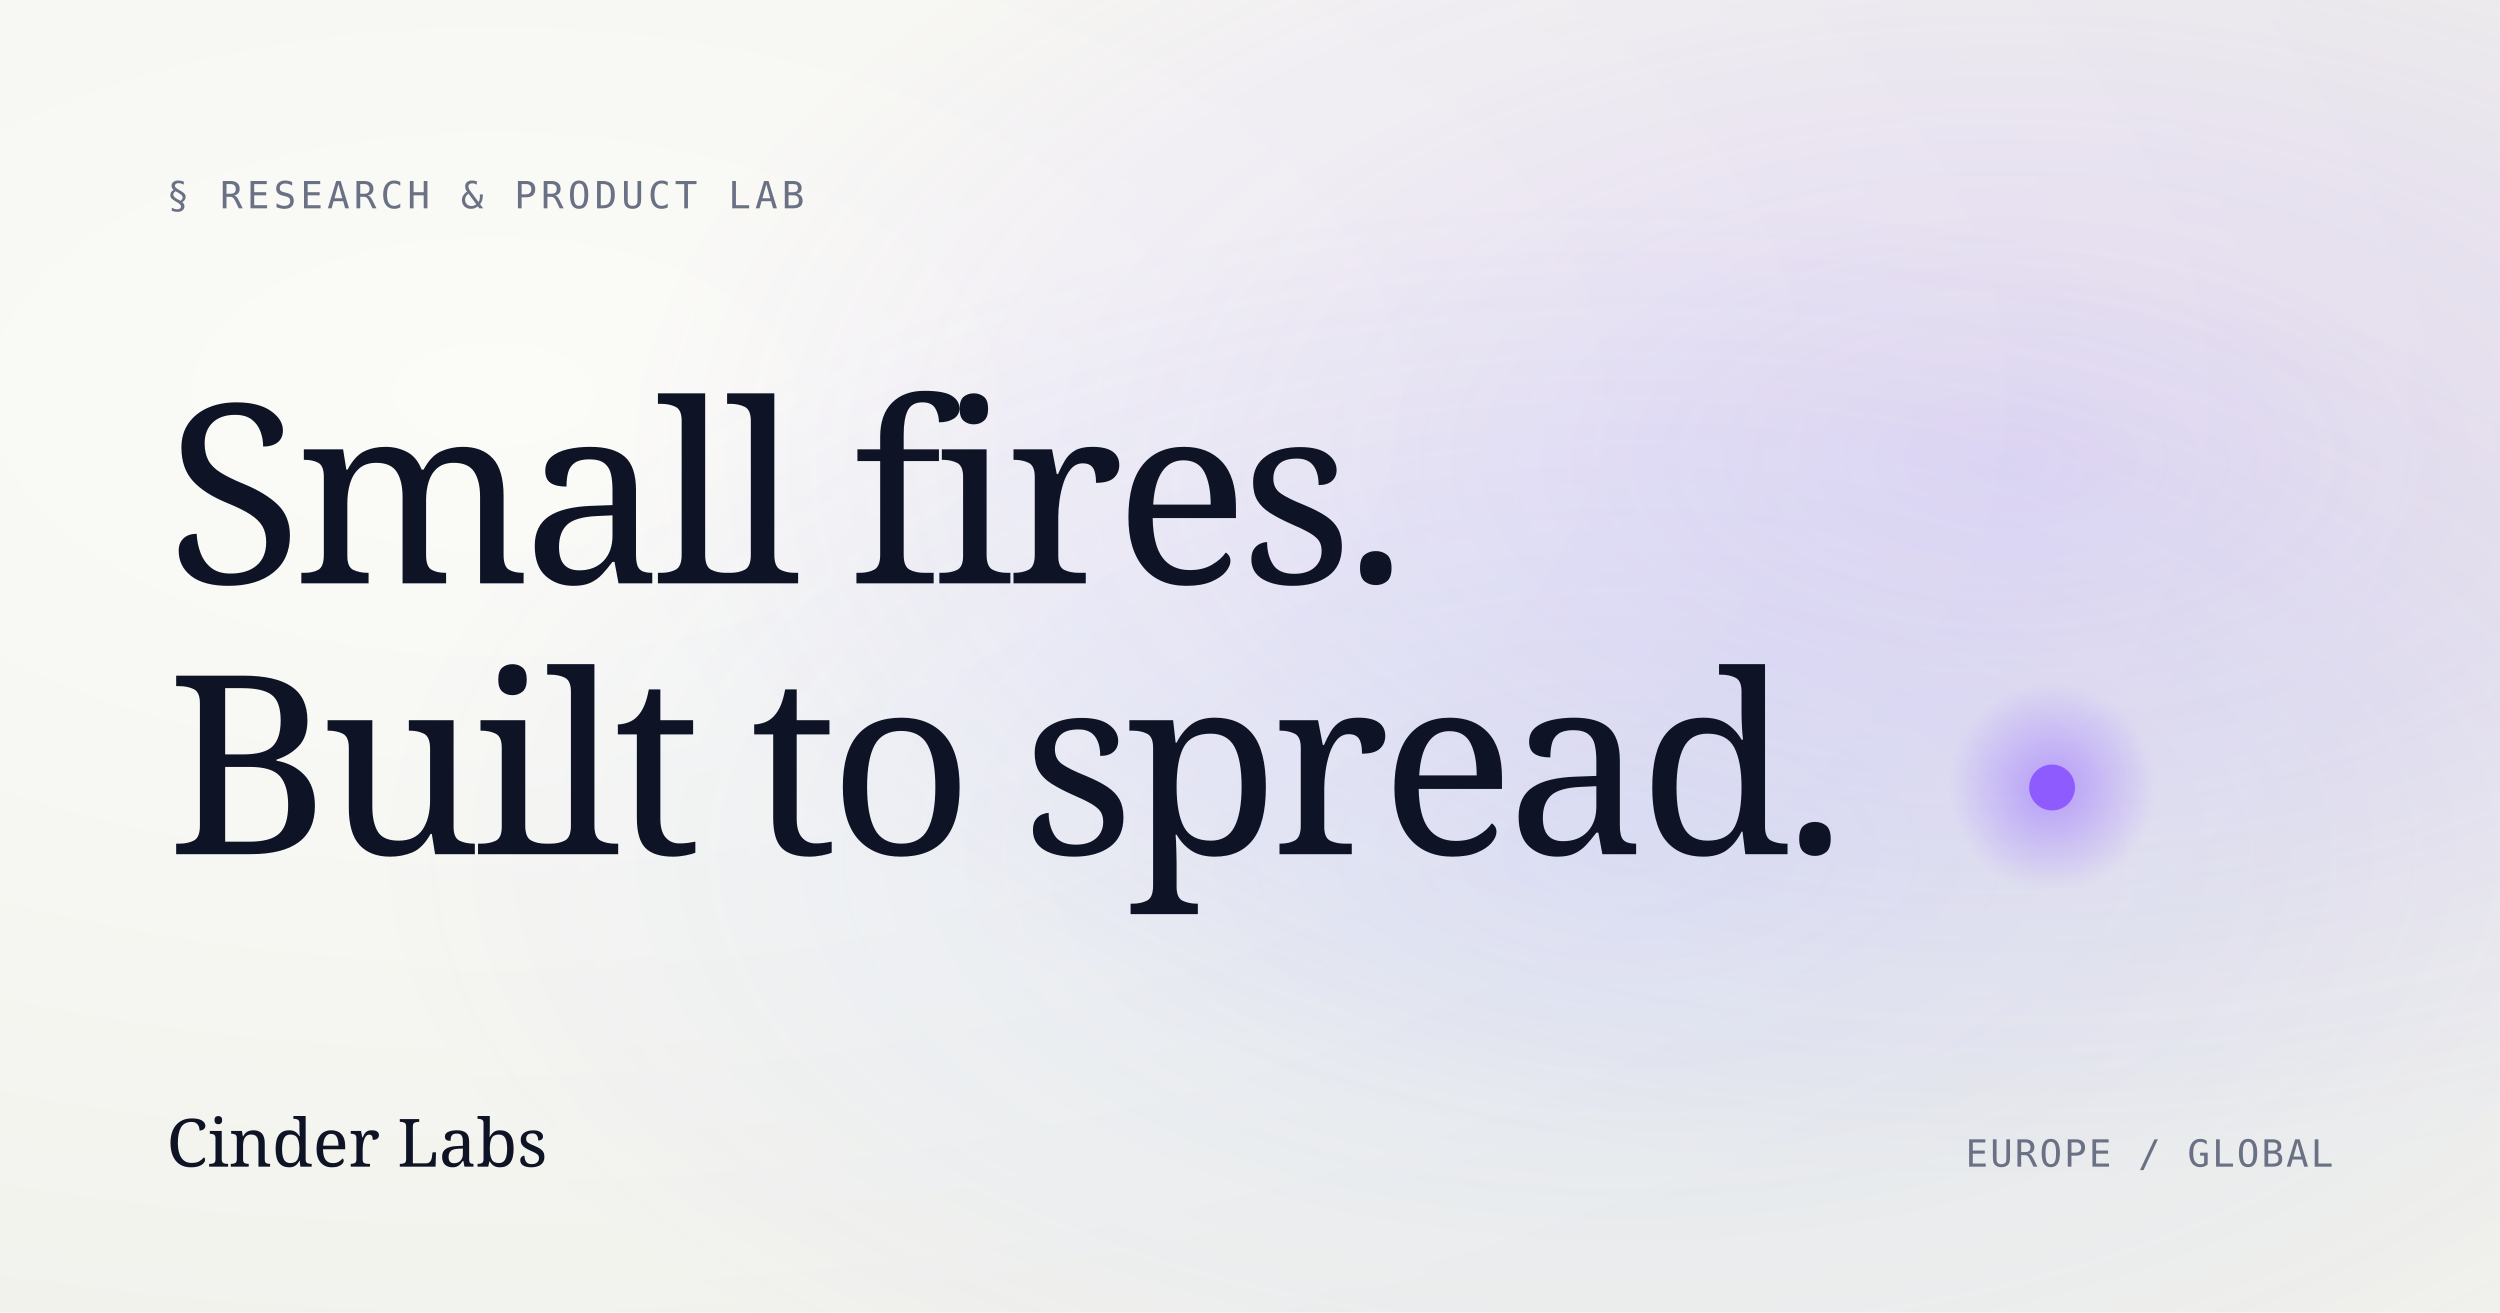
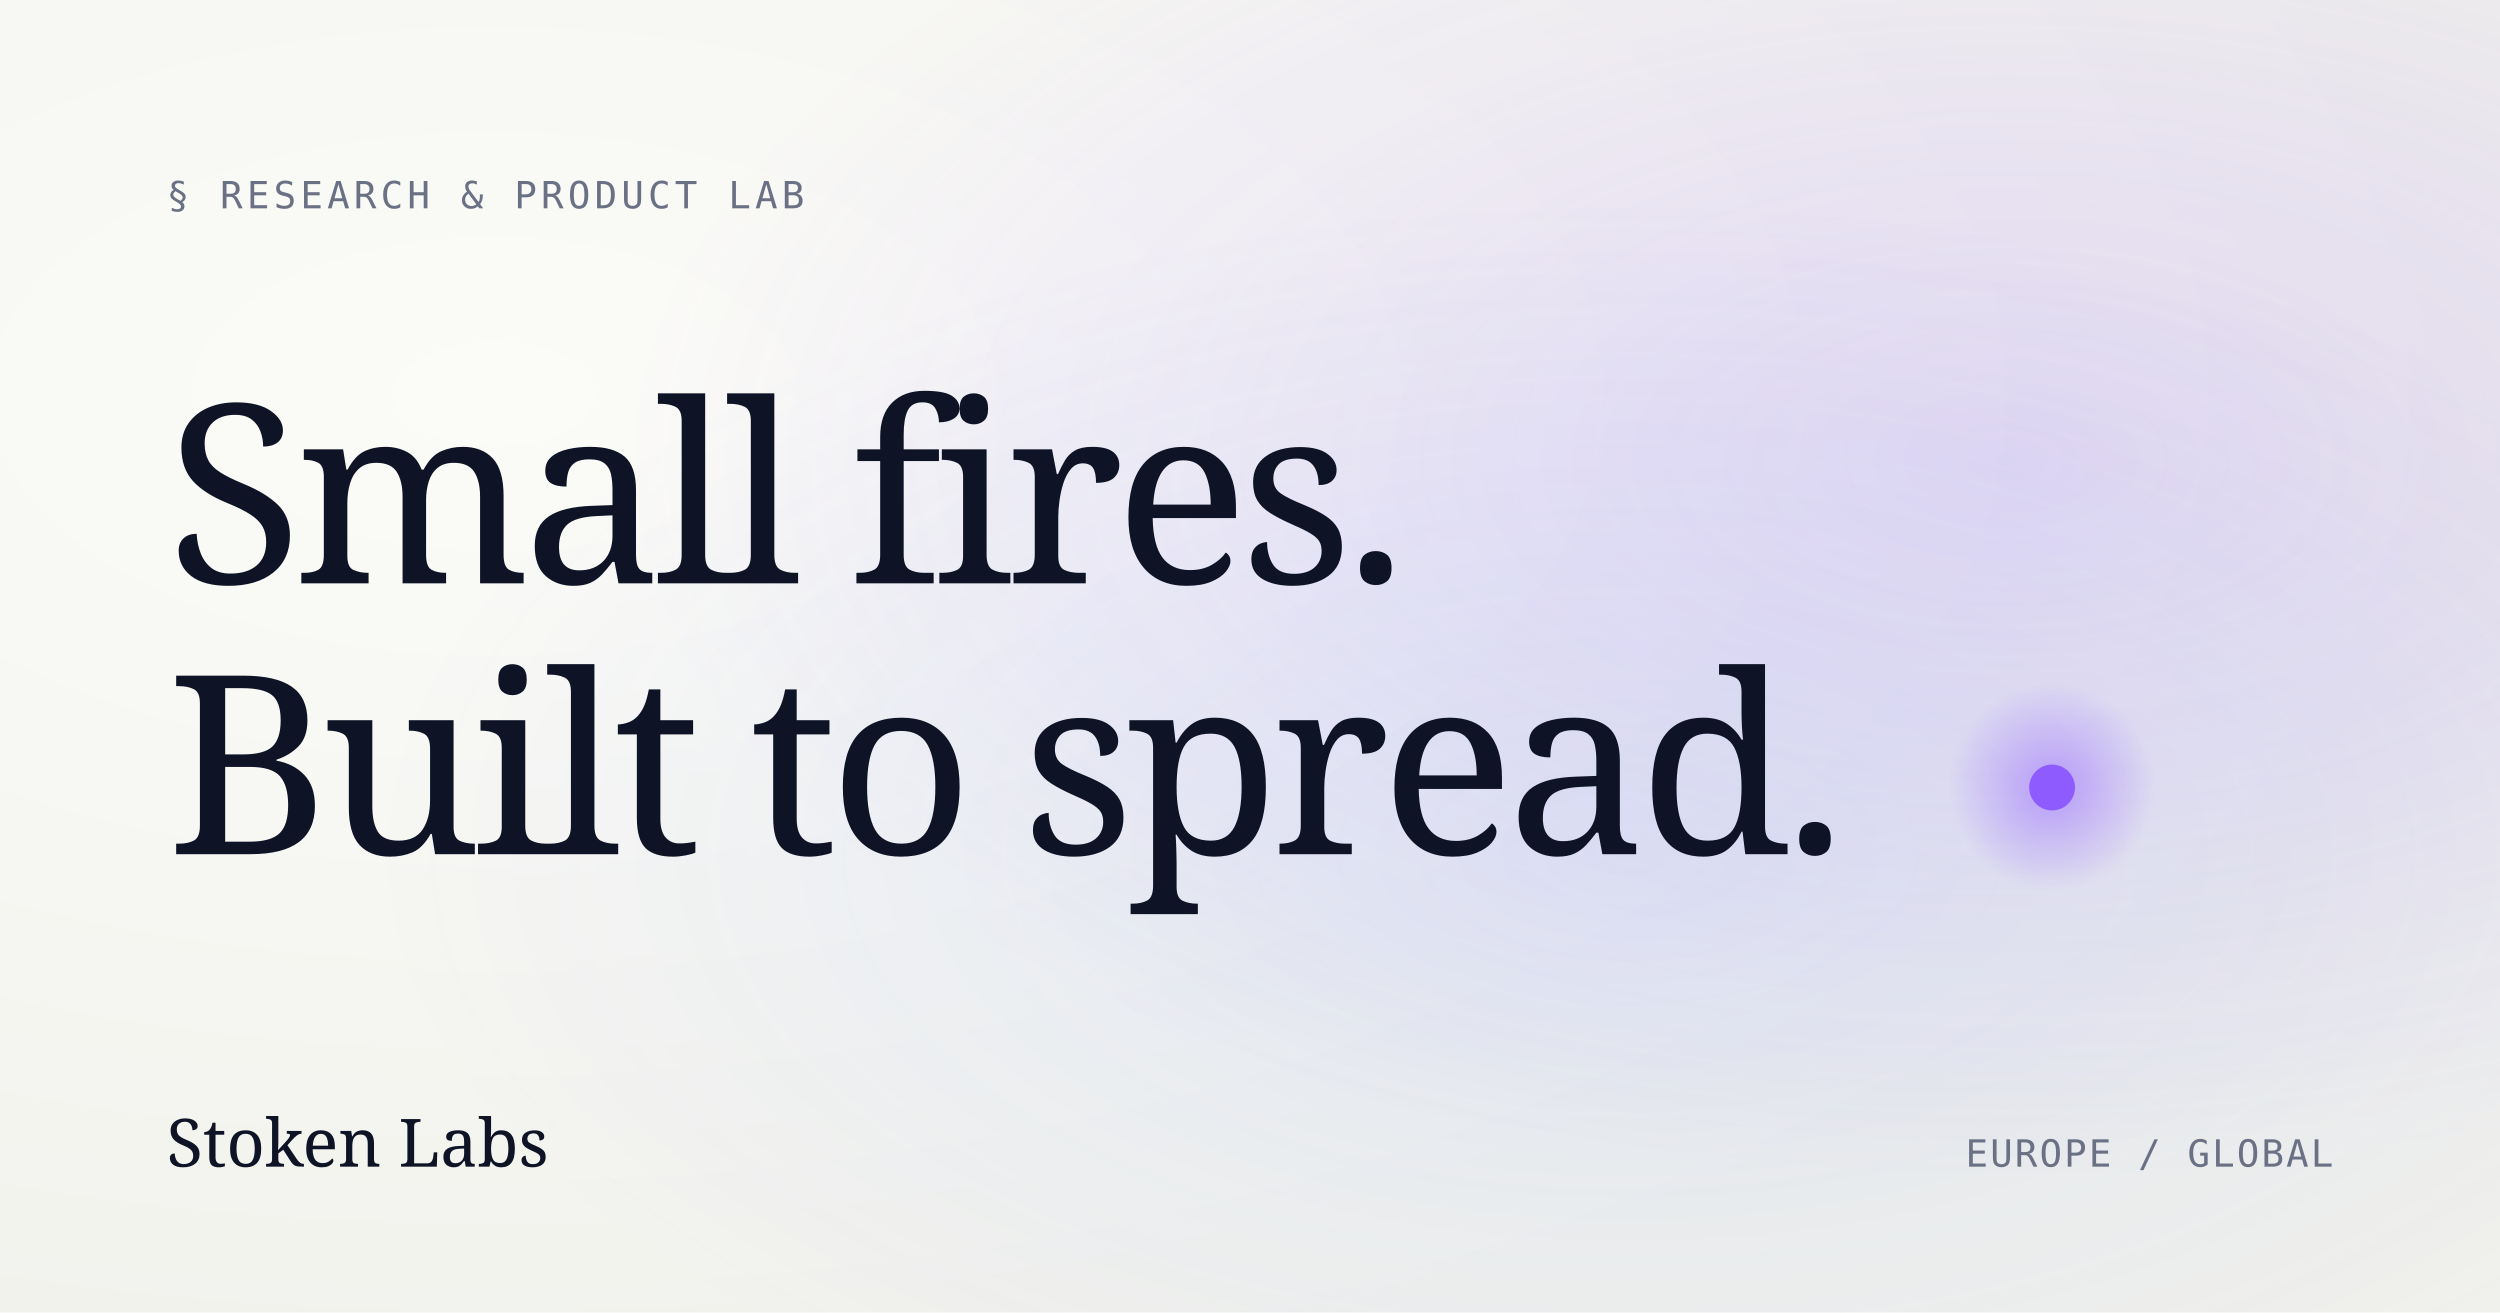
<svg xmlns="http://www.w3.org/2000/svg" viewBox="0 0 1200 630">
  <defs>
    <radialGradient id="paper" cx="20%" cy="30%" r="80%">
      <stop offset="0%" stop-color="#FBFBF8" />
      <stop offset="100%" stop-color="#F1F1EC" />
    </radialGradient>
    <radialGradient id="plasma1" cx="80%" cy="35%" r="55%">
      <stop offset="0%" stop-color="#8E5BFF" stop-opacity="0.18" />
      <stop offset="100%" stop-color="#8E5BFF" stop-opacity="0" />
    </radialGradient>
    <radialGradient id="plasma2" cx="65%" cy="65%" r="50%">
      <stop offset="0%" stop-color="#4D7CFF" stop-opacity="0.12" />
      <stop offset="100%" stop-color="#4D7CFF" stop-opacity="0" />
    </radialGradient>
    <radialGradient id="emberGlow" cx="50%" cy="50%" r="50%">
      <stop offset="0%" stop-color="#8E5BFF" stop-opacity="0.5" />
      <stop offset="100%" stop-color="#8E5BFF" stop-opacity="0" />
    </radialGradient>
  </defs>
  <rect width="1200" height="630" fill="url(#paper)" />
  <rect width="1200" height="630" fill="url(#plasma1)" />
  <rect width="1200" height="630" fill="url(#plasma2)" />
  <text x="80" y="100" font-family="ui-monospace, Menlo, monospace" font-size="18" letter-spacing="2" fill="#6B7185" text-transform="uppercase">§ RESEARCH &amp; PRODUCT LAB</text>
  <text x="80" y="280" font-family="Fraunces, Iowan Old Style, Baskerville, serif" font-size="120" font-weight="340" letter-spacing="-4" fill="#0E1426">Small fires.</text>
  <text x="80" y="410" font-family="Fraunces, Iowan Old Style, Baskerville, serif" font-size="120" font-weight="340" letter-spacing="-4" fill="#0E1426">Built to spread.</text>
  <circle cx="985" cy="378" r="50" fill="url(#emberGlow)" />
  <circle cx="985" cy="378" r="11" fill="#8E5BFF" />
-   <text x="80" y="560" font-family="Fraunces, Iowan Old Style, Baskerville, serif" font-size="32" font-weight="440" fill="#0E1426">Cinder Labs</text>
+   <text x="80" y="560" font-family="Fraunces, Iowan Old Style, Baskerville, serif" font-size="32" font-weight="440" fill="#0E1426">Stoken Labs</text>
  <text x="1120" y="560" font-family="ui-monospace, Menlo, monospace" font-size="18" letter-spacing="1" fill="#6B7185" text-anchor="end">EUROPE / GLOBAL</text>
</svg>
